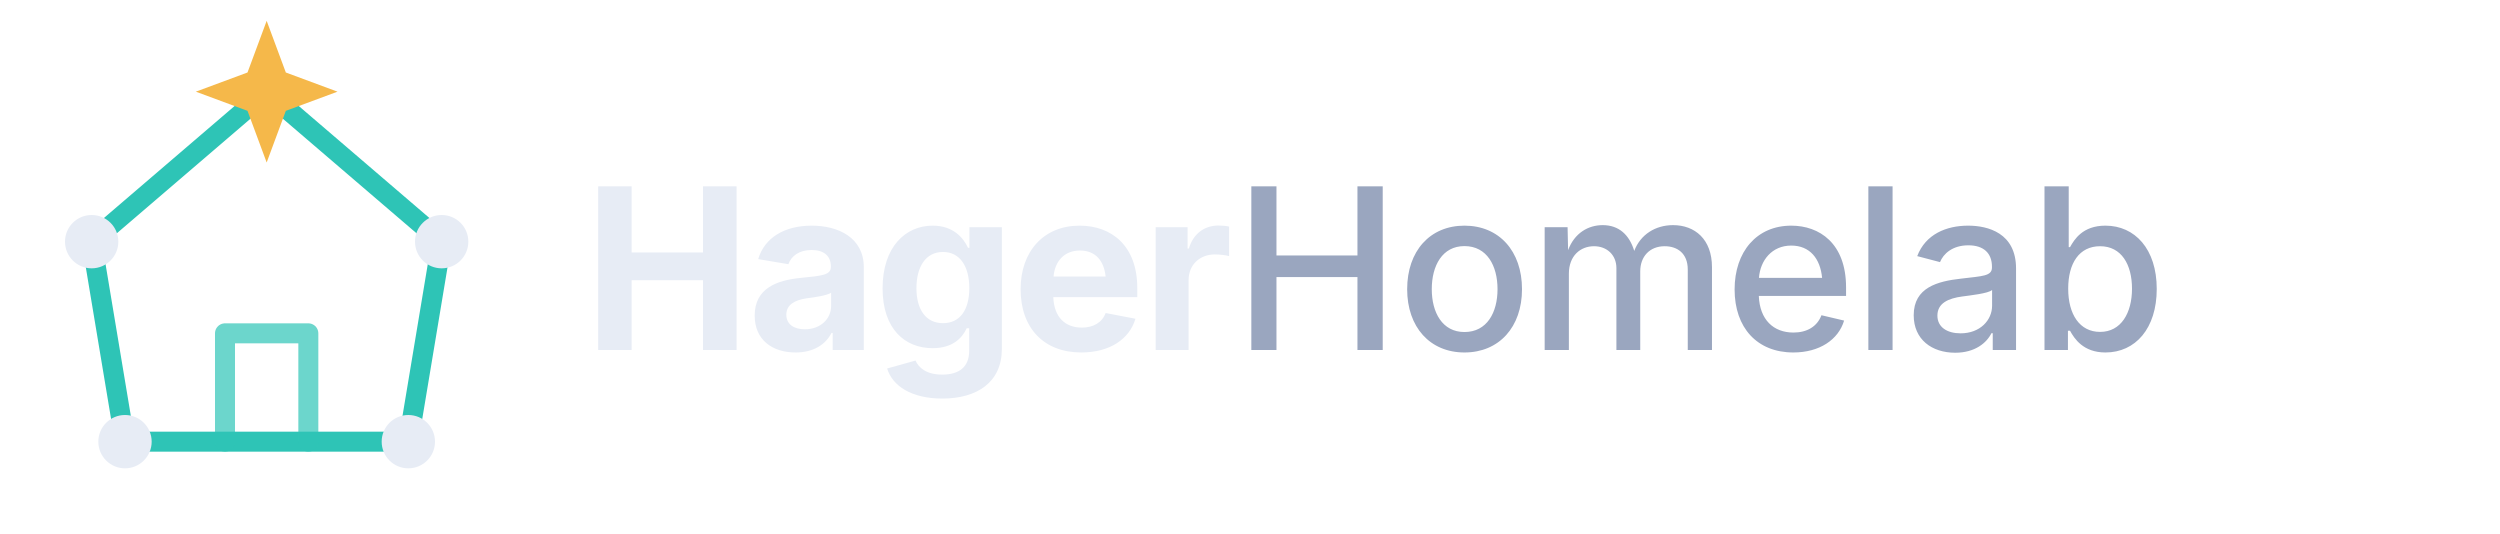
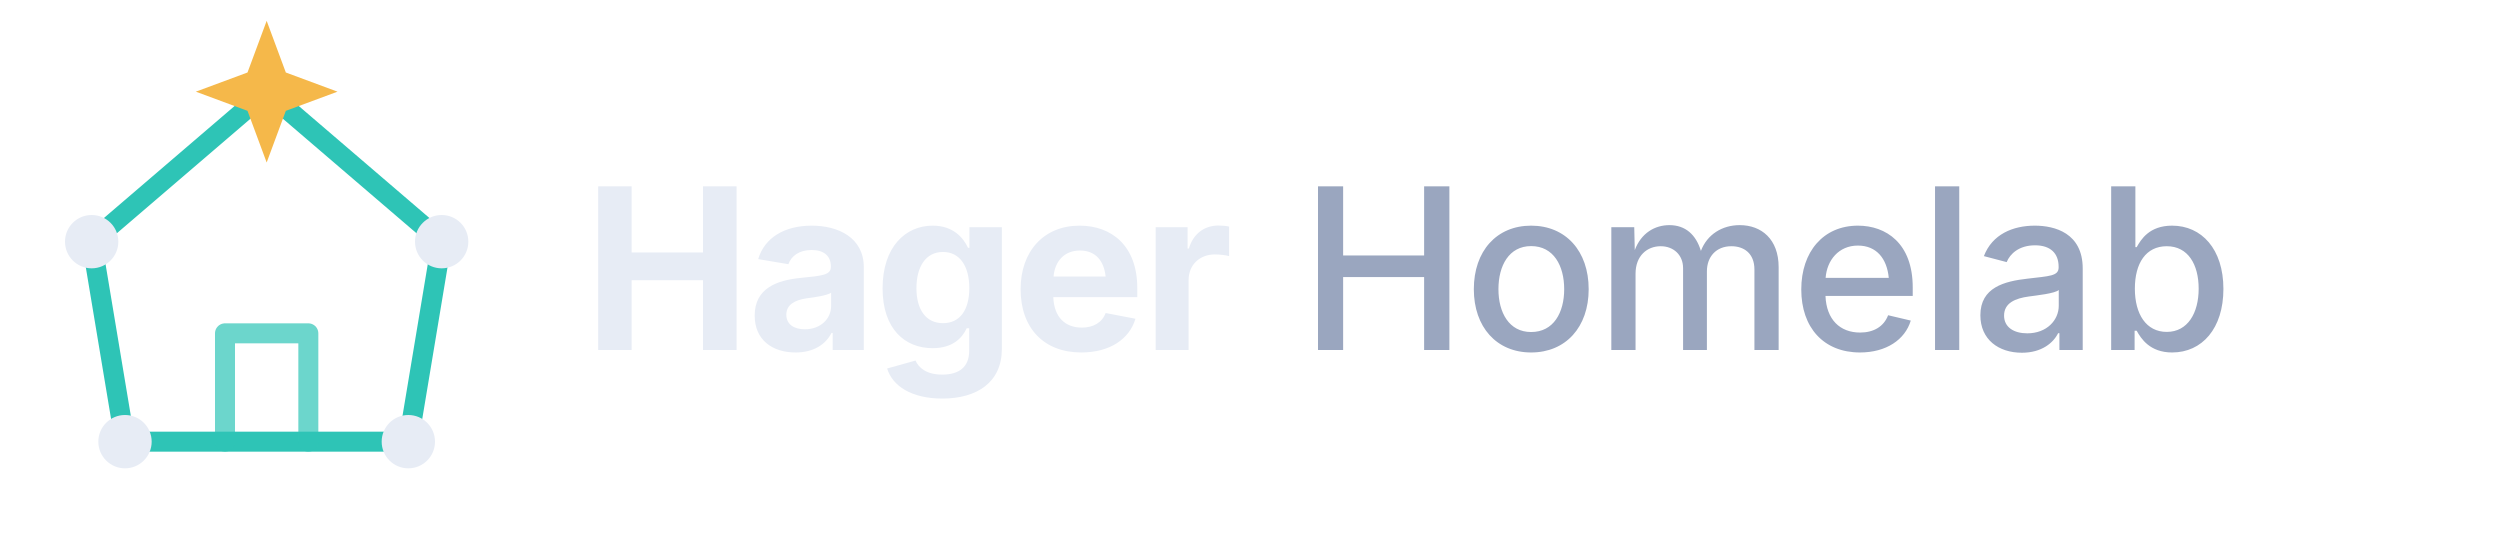
<svg xmlns="http://www.w3.org/2000/svg" viewBox="0 0 300 64" role="img" aria-label="Hager Homelab">
  <g fill="none" stroke="#2EC4B6" stroke-width="2.4" stroke-linecap="round" stroke-linejoin="round">
    <path d="M32 11 L11 29 L15 53 L49 53 L53 29 Z" />
    <path d="M27 53 L27 40 L37 40 L37 53" opacity=".7" />
  </g>
  <g fill="#E7ECF5">
    <circle cx="11" cy="29" r="3.2" />
    <circle cx="53" cy="29" r="3.2" />
    <circle cx="15" cy="53" r="3.2" />
    <circle cx="49" cy="53" r="3.2" />
  </g>
  <path fill="#F5B84A" d="M32 2.5 L34.3 8.7 L40.5 11 L34.3 13.3 L32 19.5 L29.7 13.3 L23.5 11 L29.7 8.7 Z" />
-   <text x="70" y="42" font-family="Inter, 'Segoe UI', system-ui, sans-serif" font-size="27" font-weight="700" letter-spacing="-0.5" fill="#E7ECF5">Hager<tspan fill="#9AA6BF" font-weight="500"> Homelab</tspan>
+   <text x="70" y="42" font-family="Inter, 'Segoe UI', system-ui, sans-serif" font-size="27" font-weight="700" letter-spacing="-0.5" fill="#E7ECF5">Hager<tspan fill="#9AA6BF" font-weight="500" dx="8">Homelab</tspan>
  </text>
</svg>
